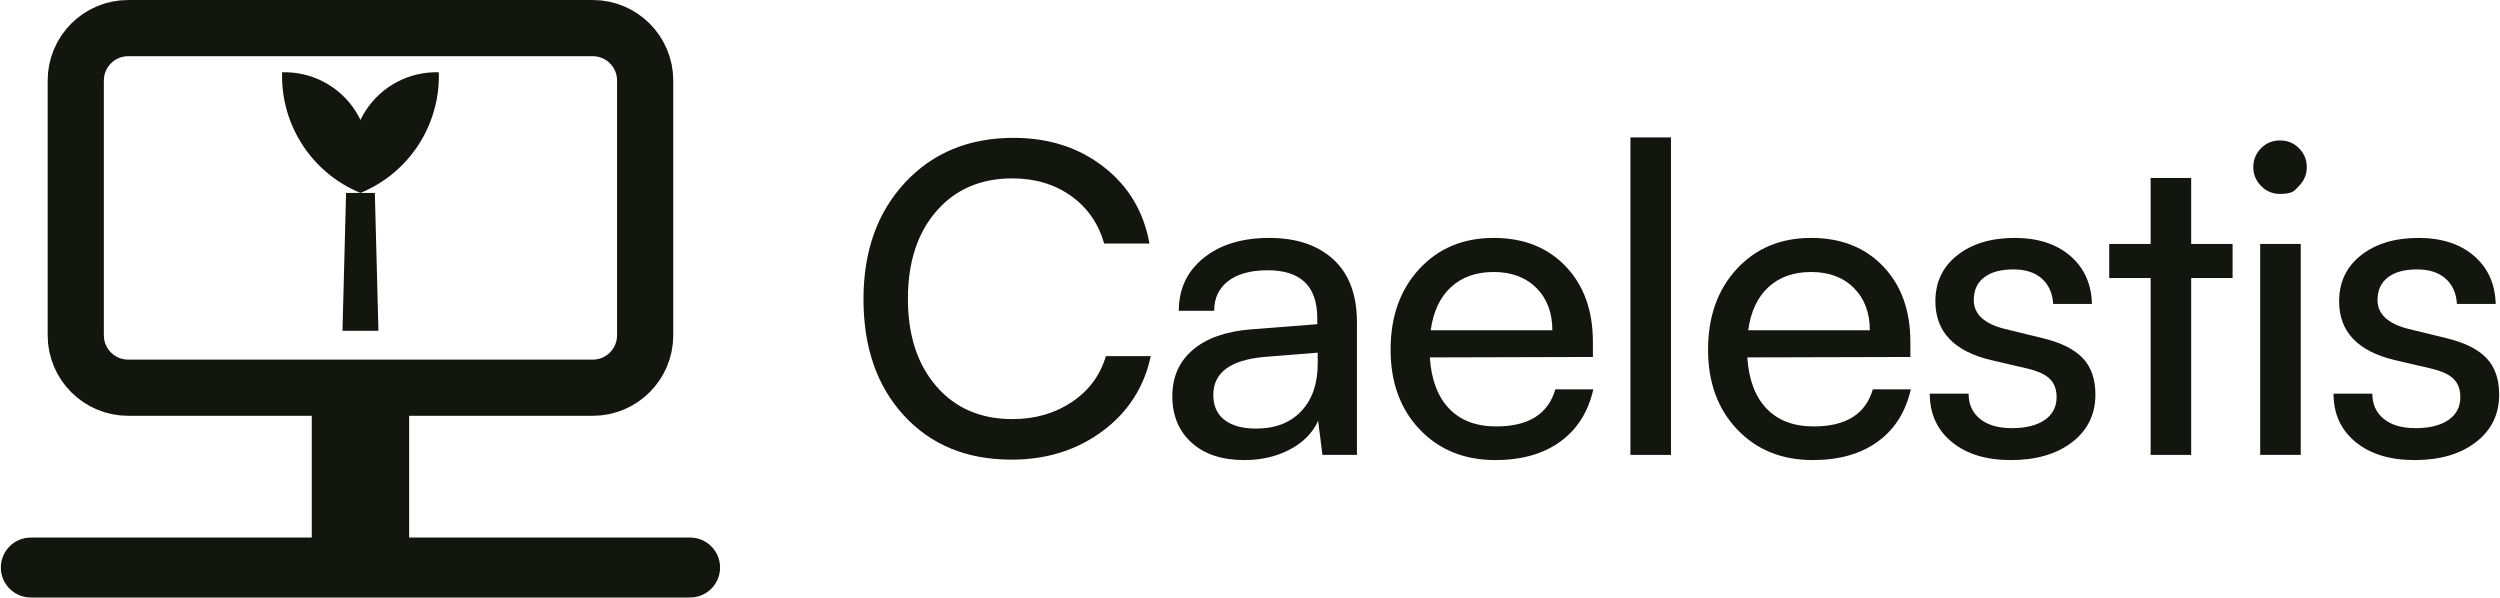
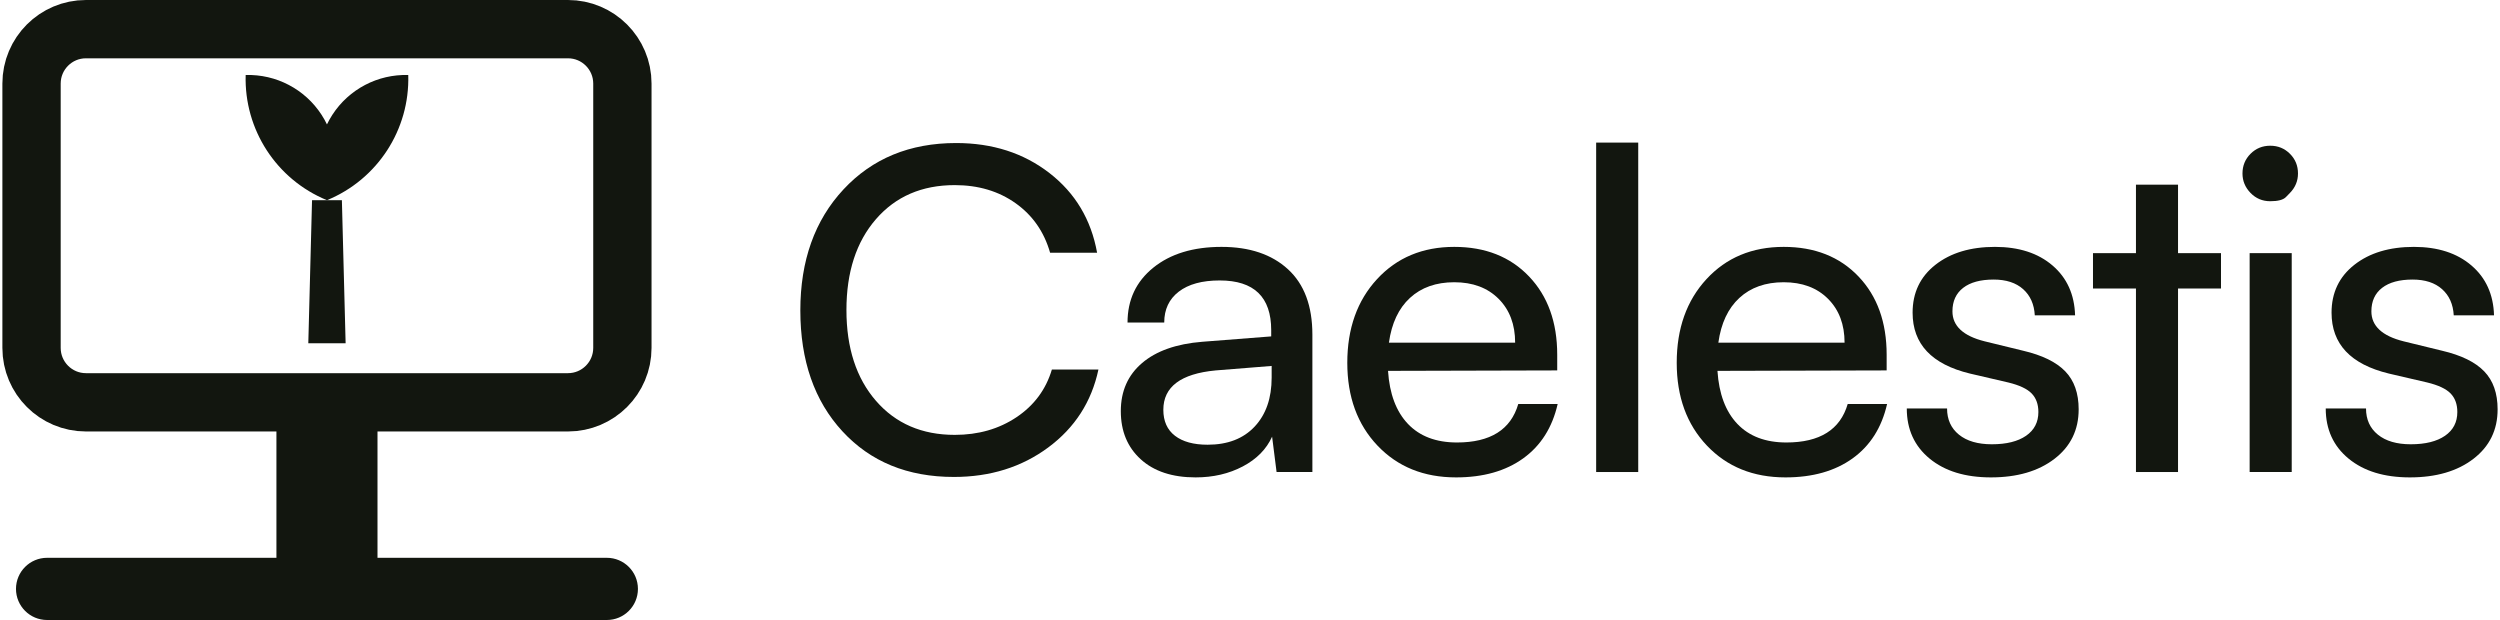
- <svg xmlns="http://www.w3.org/2000/svg" viewBox="2 4.25 333.459 79.75" width="1000" height="239" role="img" aria-label="Caelestis">
+ <svg xmlns="http://www.w3.org/2000/svg" viewBox="8.25 4.25 320.959 79.75" width="1000" height="248" role="img" aria-label="Caelestis">
  <path d="M12 15A7 7 0 0 1 19 8L81 8A7 7 0 0 1 88 15L88 49A7 7 0 0 1 81 56L19 56A7 7 0 0 1 12 49Z" fill="none" stroke="#12160F" stroke-width="7.5" />
  <rect x="43.5" y="56" width="13" height="24" fill="#12160F" />
-   <rect x="2" y="76" width="96" height="8" rx="4" fill="#12160F" />
+   <rect x="10" y="76" width="80" height="8" rx="4" fill="#12160F" />
  <path d="M47.6 48.4L48.08 30L51.92 30L52.4 48.4Z" fill="#12160F" />
  <path d="M50 30A11.233 11.233 0 0 1 60.457 13.898A16.86 16.86 0 0 1 50 30Z" fill="#12160F" />
  <path d="M50 30A11.233 11.233 0 0 0 39.543 13.898A16.86 16.86 0 0 0 50 30Z" fill="#12160F" />
  <g fill="#12160F">
-     <path transform="translate(114.779 64.966) scale(0.057574 -0.057574)" d="M384 -11Q229 -11 135 91Q41 193 41 361Q41 528 137.5 631.5Q234 735 389 735Q511 735 597.5 668Q684 601 704 490L599 490Q579 560 522 600.5Q465 641 386 641Q276 641 210 565Q144 489 144 362Q144 235 210 159Q276 83 386 83Q465 83 524 122.5Q583 162 603 229L707 229Q684 121 595 55Q506 -11 384 -11Z" />
-     <path transform="translate(155.829 64.966) scale(0.057574 -0.057574)" d="M211 -12Q133 -12 88.5 28.5Q44 69 44 136Q44 203 91.5 243.5Q139 284 226 291L380 303L380 317Q380 428 265 428Q206 428 173.5 403Q141 378 141 334L59 334Q59 410 116.5 456.5Q174 503 269 503Q363 503 417.5 453Q472 403 472 307L472 0L392 0L382 79Q363 37 316.5 12.5Q270 -12 211 -12ZM238 61Q305 61 343 101.5Q381 142 381 211L381 237L256 227Q139 216 139 139Q139 101 165 81Q191 61 238 61Z" />
-     <path transform="translate(185.422 64.966) scale(0.057574 -0.057574)" d="M279 -12Q171 -12 103.5 59Q36 130 36 244Q36 359 102.5 431Q169 503 275 503Q379 503 442 437Q505 371 505 262L505 227L127 226Q132 149 171.5 107.5Q211 66 281 66Q393 66 418 152L506 152Q488 73 429 30.5Q370 -12 279 -12ZM275 424Q214 424 176 389Q138 354 129 289L411 289Q411 350 374 387Q337 424 275 424Z" />
-     <path transform="translate(215.475 64.966) scale(0.057574 -0.057574)" d="M164 0L70 0L70 736L164 736Z" />
-     <path transform="translate(227.796 64.966) scale(0.057574 -0.057574)" d="M279 -12Q171 -12 103.5 59Q36 130 36 244Q36 359 102.5 431Q169 503 275 503Q379 503 442 437Q505 371 505 262L505 227L127 226Q132 149 171.5 107.5Q211 66 281 66Q393 66 418 152L506 152Q488 73 429 30.5Q370 -12 279 -12ZM275 424Q214 424 176 389Q138 354 129 289L411 289Q411 350 374 387Q337 424 275 424Z" />
-     <path transform="translate(257.849 64.966) scale(0.057574 -0.057574)" d="M28 142L118 142Q118 105 144.5 83.5Q171 62 218 62Q267 62 294.5 81Q322 100 322 134Q322 160 307 175.5Q292 191 255 200L169 220Q41 251 41 356Q41 423 92 463Q143 503 225 503Q305 503 353.5 461.5Q402 420 404 350L314 350Q312 387 288 408.5Q264 430 222 430Q178 430 154 411.5Q130 393 130 359Q130 310 202 292L288 271Q352 256 382 225Q412 194 412 140Q412 71 358 29.5Q304 -12 216 -12Q130 -12 79 30Q28 72 28 142Z" />
-     <path transform="translate(282.491 64.966) scale(0.057574 -0.057574)" d="M206 0L112 0L112 410L16 410L16 489L112 489L112 642L206 642L206 489L302 489L302 410L206 410Z" />
-     <path transform="translate(299.648 64.966) scale(0.057574 -0.057574)" d="M158 623.5Q158 623.5 149 614.25Q140 605 114 605Q88 605 70 623.5Q52 642 52 667Q52 693 70 711Q88 729 114 729Q140 729 158 711Q176 693 176 667Q176 642 158 623.5ZM68 0L68 489L162 489L162 0Z" />
-     <path transform="translate(311.738 64.966) scale(0.057574 -0.057574)" d="M28 142L118 142Q118 105 144.5 83.5Q171 62 218 62Q267 62 294.5 81Q322 100 322 134Q322 160 307 175.5Q292 191 255 200L169 220Q41 251 41 356Q41 423 92 463Q143 503 225 503Q305 503 353.5 461.5Q402 420 404 350L314 350Q312 387 288 408.5Q264 430 222 430Q178 430 154 411.5Q130 393 130 359Q130 310 202 292L288 271Q352 256 382 225Q412 194 412 140Q412 71 358 29.5Q304 -12 216 -12Q130 -12 79 30Q28 72 28 142Z" />
+     <path transform="translate(108.529 64.966) scale(0.057574 -0.057574)" d="M384 -11Q229 -11 135 91Q41 193 41 361Q41 528 137.5 631.5Q234 735 389 735Q511 735 597.5 668Q684 601 704 490L599 490Q579 560 522 600.5Q465 641 386 641Q276 641 210 565Q144 489 144 362Q144 235 210 159Q276 83 386 83Q465 83 524 122.5Q583 162 603 229L707 229Q684 121 595 55Q506 -11 384 -11Z" />
+     <path transform="translate(149.579 64.966) scale(0.057574 -0.057574)" d="M211 -12Q133 -12 88.5 28.5Q44 69 44 136Q44 203 91.5 243.5Q139 284 226 291L380 303L380 317Q380 428 265 428Q206 428 173.5 403Q141 378 141 334L59 334Q59 410 116.5 456.5Q174 503 269 503Q363 503 417.5 453Q472 403 472 307L472 0L392 0L382 79Q363 37 316.5 12.5Q270 -12 211 -12ZM238 61Q305 61 343 101.5Q381 142 381 211L381 237L256 227Q139 216 139 139Q139 101 165 81Q191 61 238 61Z" />
+     <path transform="translate(179.172 64.966) scale(0.057574 -0.057574)" d="M279 -12Q171 -12 103.5 59Q36 130 36 244Q36 359 102.5 431Q169 503 275 503Q379 503 442 437Q505 371 505 262L505 227L127 226Q132 149 171.5 107.5Q211 66 281 66Q393 66 418 152L506 152Q488 73 429 30.5Q370 -12 279 -12ZM275 424Q214 424 176 389Q138 354 129 289L411 289Q411 350 374 387Q337 424 275 424Z" />
+     <path transform="translate(209.225 64.966) scale(0.057574 -0.057574)" d="M164 0L70 0L70 736L164 736Z" />
+     <path transform="translate(221.546 64.966) scale(0.057574 -0.057574)" d="M279 -12Q171 -12 103.5 59Q36 130 36 244Q36 359 102.5 431Q169 503 275 503Q379 503 442 437Q505 371 505 262L505 227L127 226Q132 149 171.5 107.5Q211 66 281 66Q393 66 418 152L506 152Q488 73 429 30.5Q370 -12 279 -12ZM275 424Q214 424 176 389Q138 354 129 289L411 289Q411 350 374 387Q337 424 275 424Z" />
+     <path transform="translate(251.599 64.966) scale(0.057574 -0.057574)" d="M28 142L118 142Q118 105 144.5 83.5Q171 62 218 62Q267 62 294.5 81Q322 100 322 134Q322 160 307 175.5Q292 191 255 200L169 220Q41 251 41 356Q41 423 92 463Q143 503 225 503Q305 503 353.5 461.5Q402 420 404 350L314 350Q312 387 288 408.5Q264 430 222 430Q178 430 154 411.5Q130 393 130 359Q130 310 202 292L288 271Q352 256 382 225Q412 194 412 140Q412 71 358 29.5Q304 -12 216 -12Q130 -12 79 30Q28 72 28 142Z" />
+     <path transform="translate(276.241 64.966) scale(0.057574 -0.057574)" d="M206 0L112 0L112 410L16 410L16 489L112 489L112 642L206 642L206 489L302 489L302 410L206 410Z" />
+     <path transform="translate(293.398 64.966) scale(0.057574 -0.057574)" d="M158 623.5Q158 623.5 149 614.25Q140 605 114 605Q88 605 70 623.5Q52 642 52 667Q52 693 70 711Q88 729 114 729Q140 729 158 711Q176 693 176 667Q176 642 158 623.5ZM68 0L68 489L162 489L162 0Z" />
+     <path transform="translate(305.488 64.966) scale(0.057574 -0.057574)" d="M28 142L118 142Q118 105 144.5 83.5Q171 62 218 62Q267 62 294.5 81Q322 100 322 134Q322 160 307 175.5Q292 191 255 200L169 220Q41 251 41 356Q41 423 92 463Q143 503 225 503Q305 503 353.5 461.5Q402 420 404 350L314 350Q312 387 288 408.5Q264 430 222 430Q178 430 154 411.5Q130 393 130 359Q130 310 202 292L288 271Q352 256 382 225Q412 194 412 140Q412 71 358 29.5Q304 -12 216 -12Q130 -12 79 30Q28 72 28 142Z" />
  </g>
</svg>
